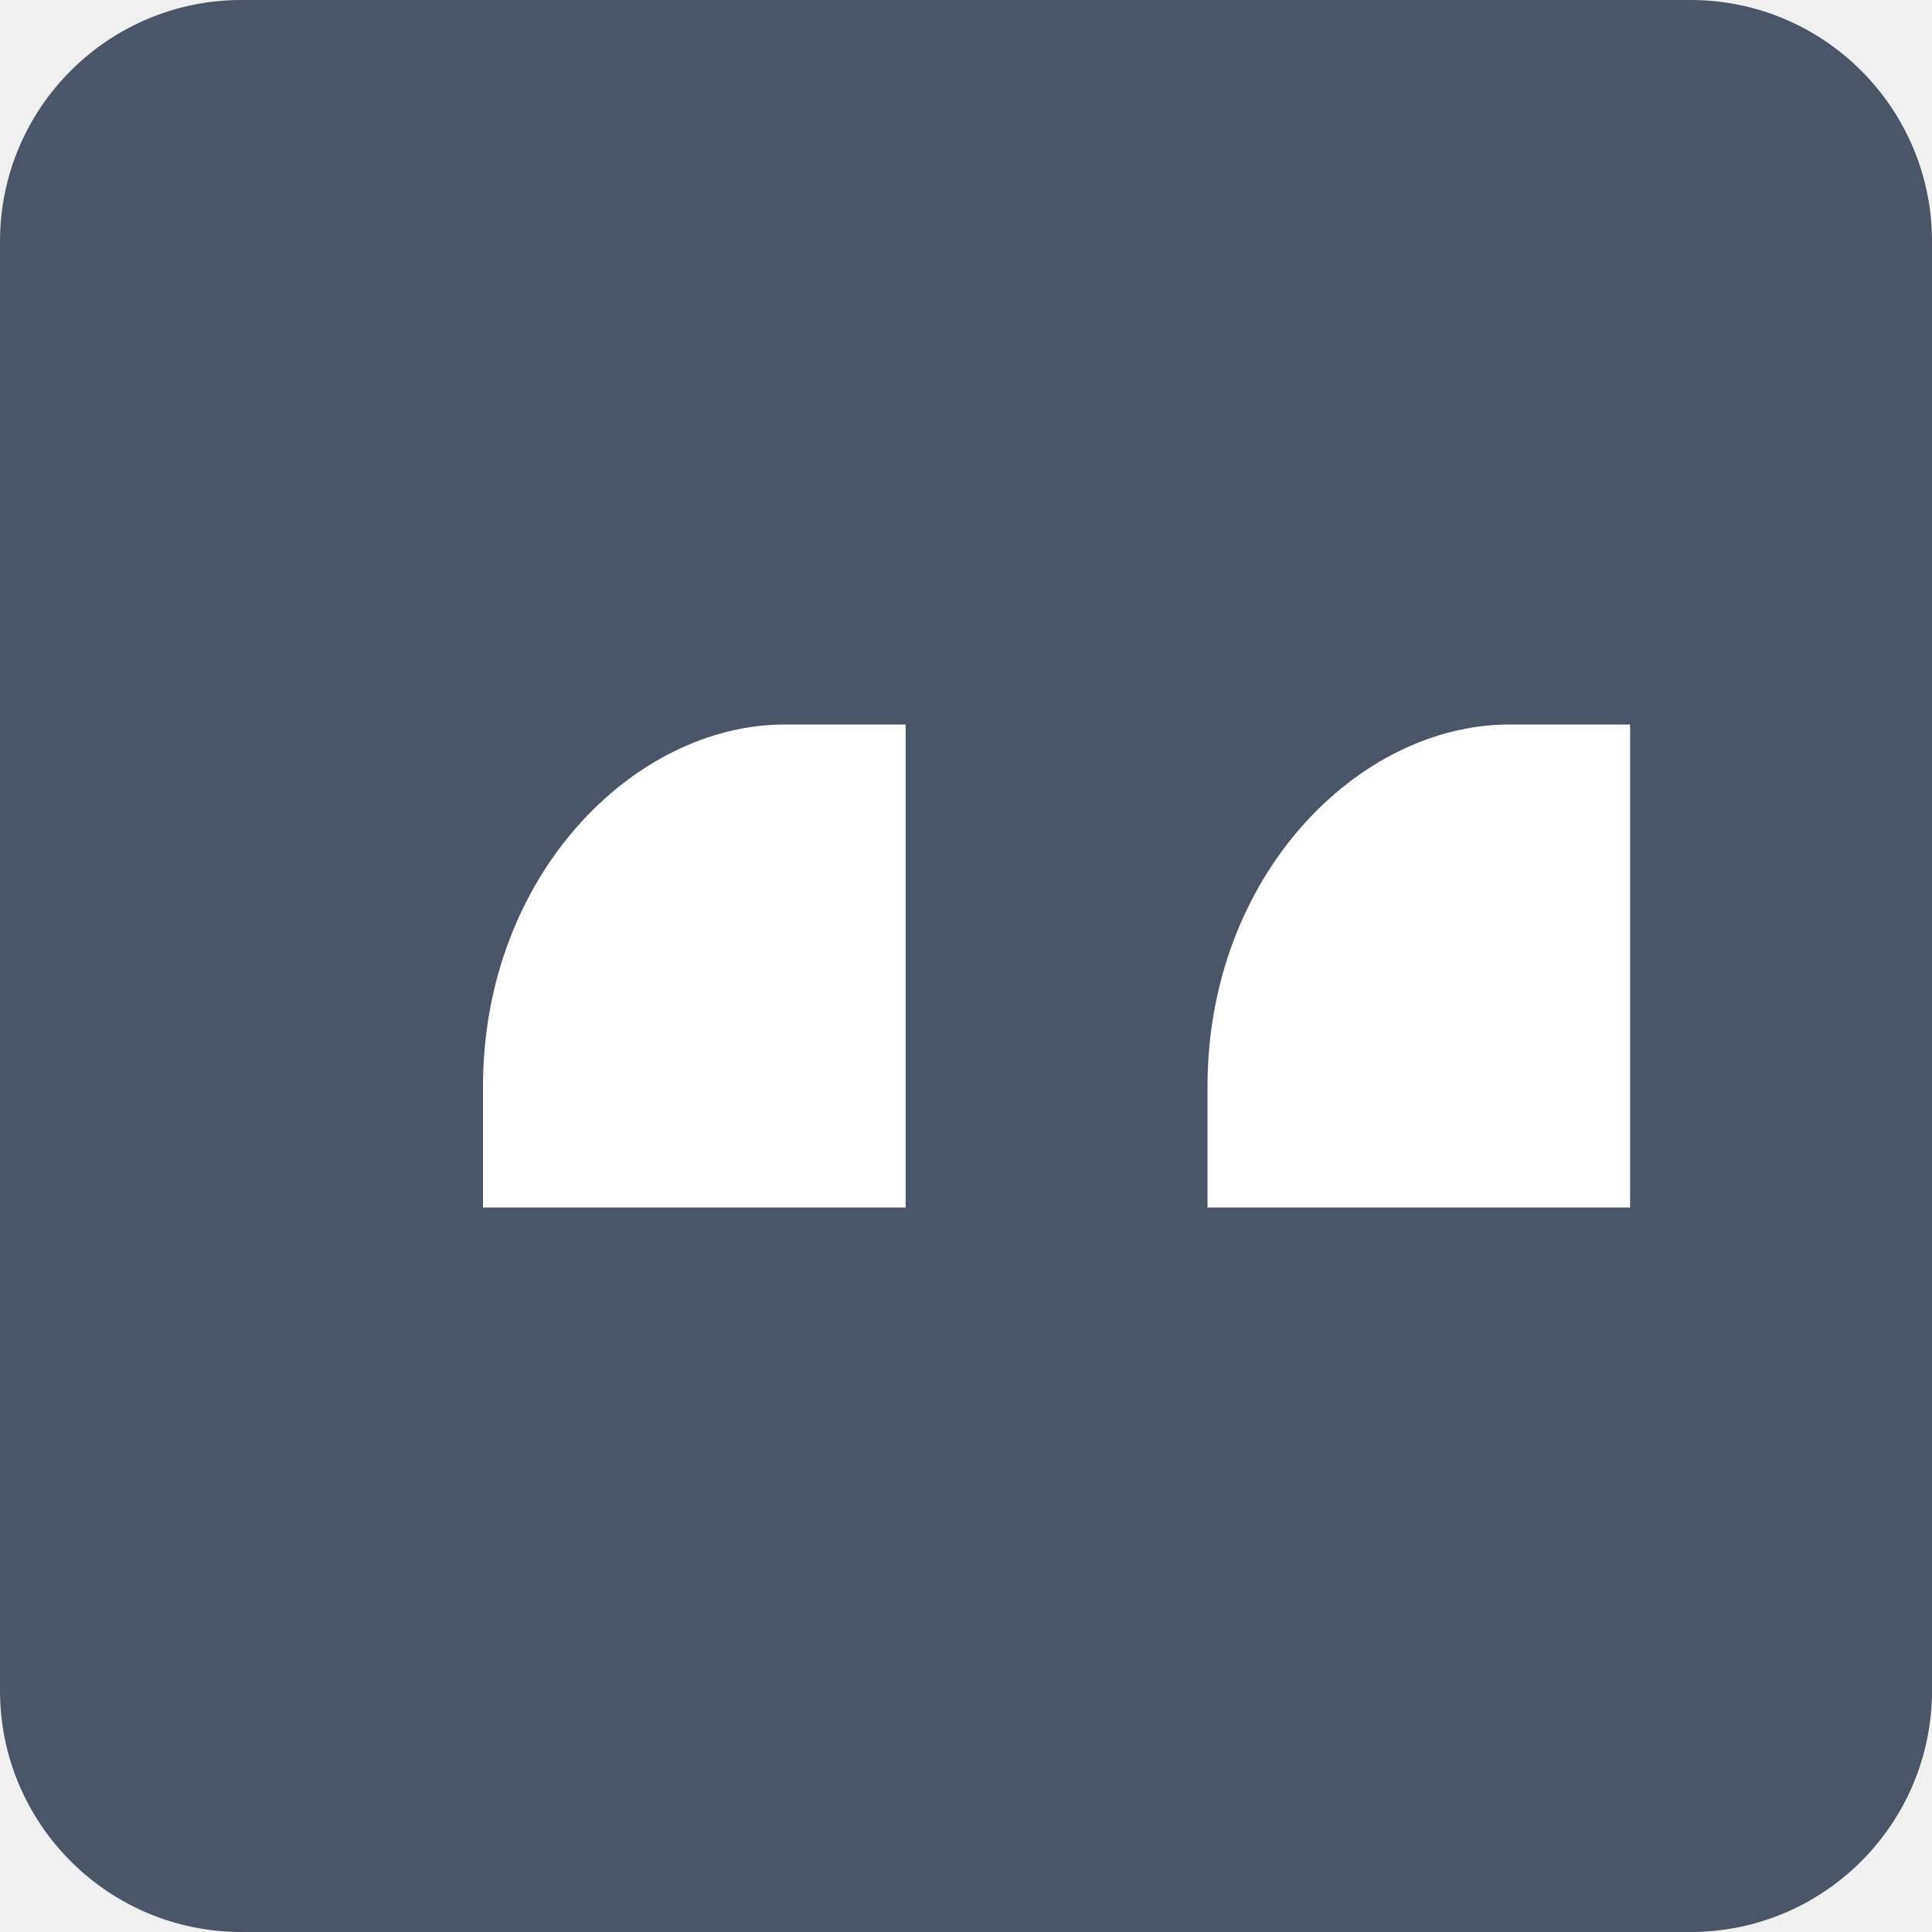
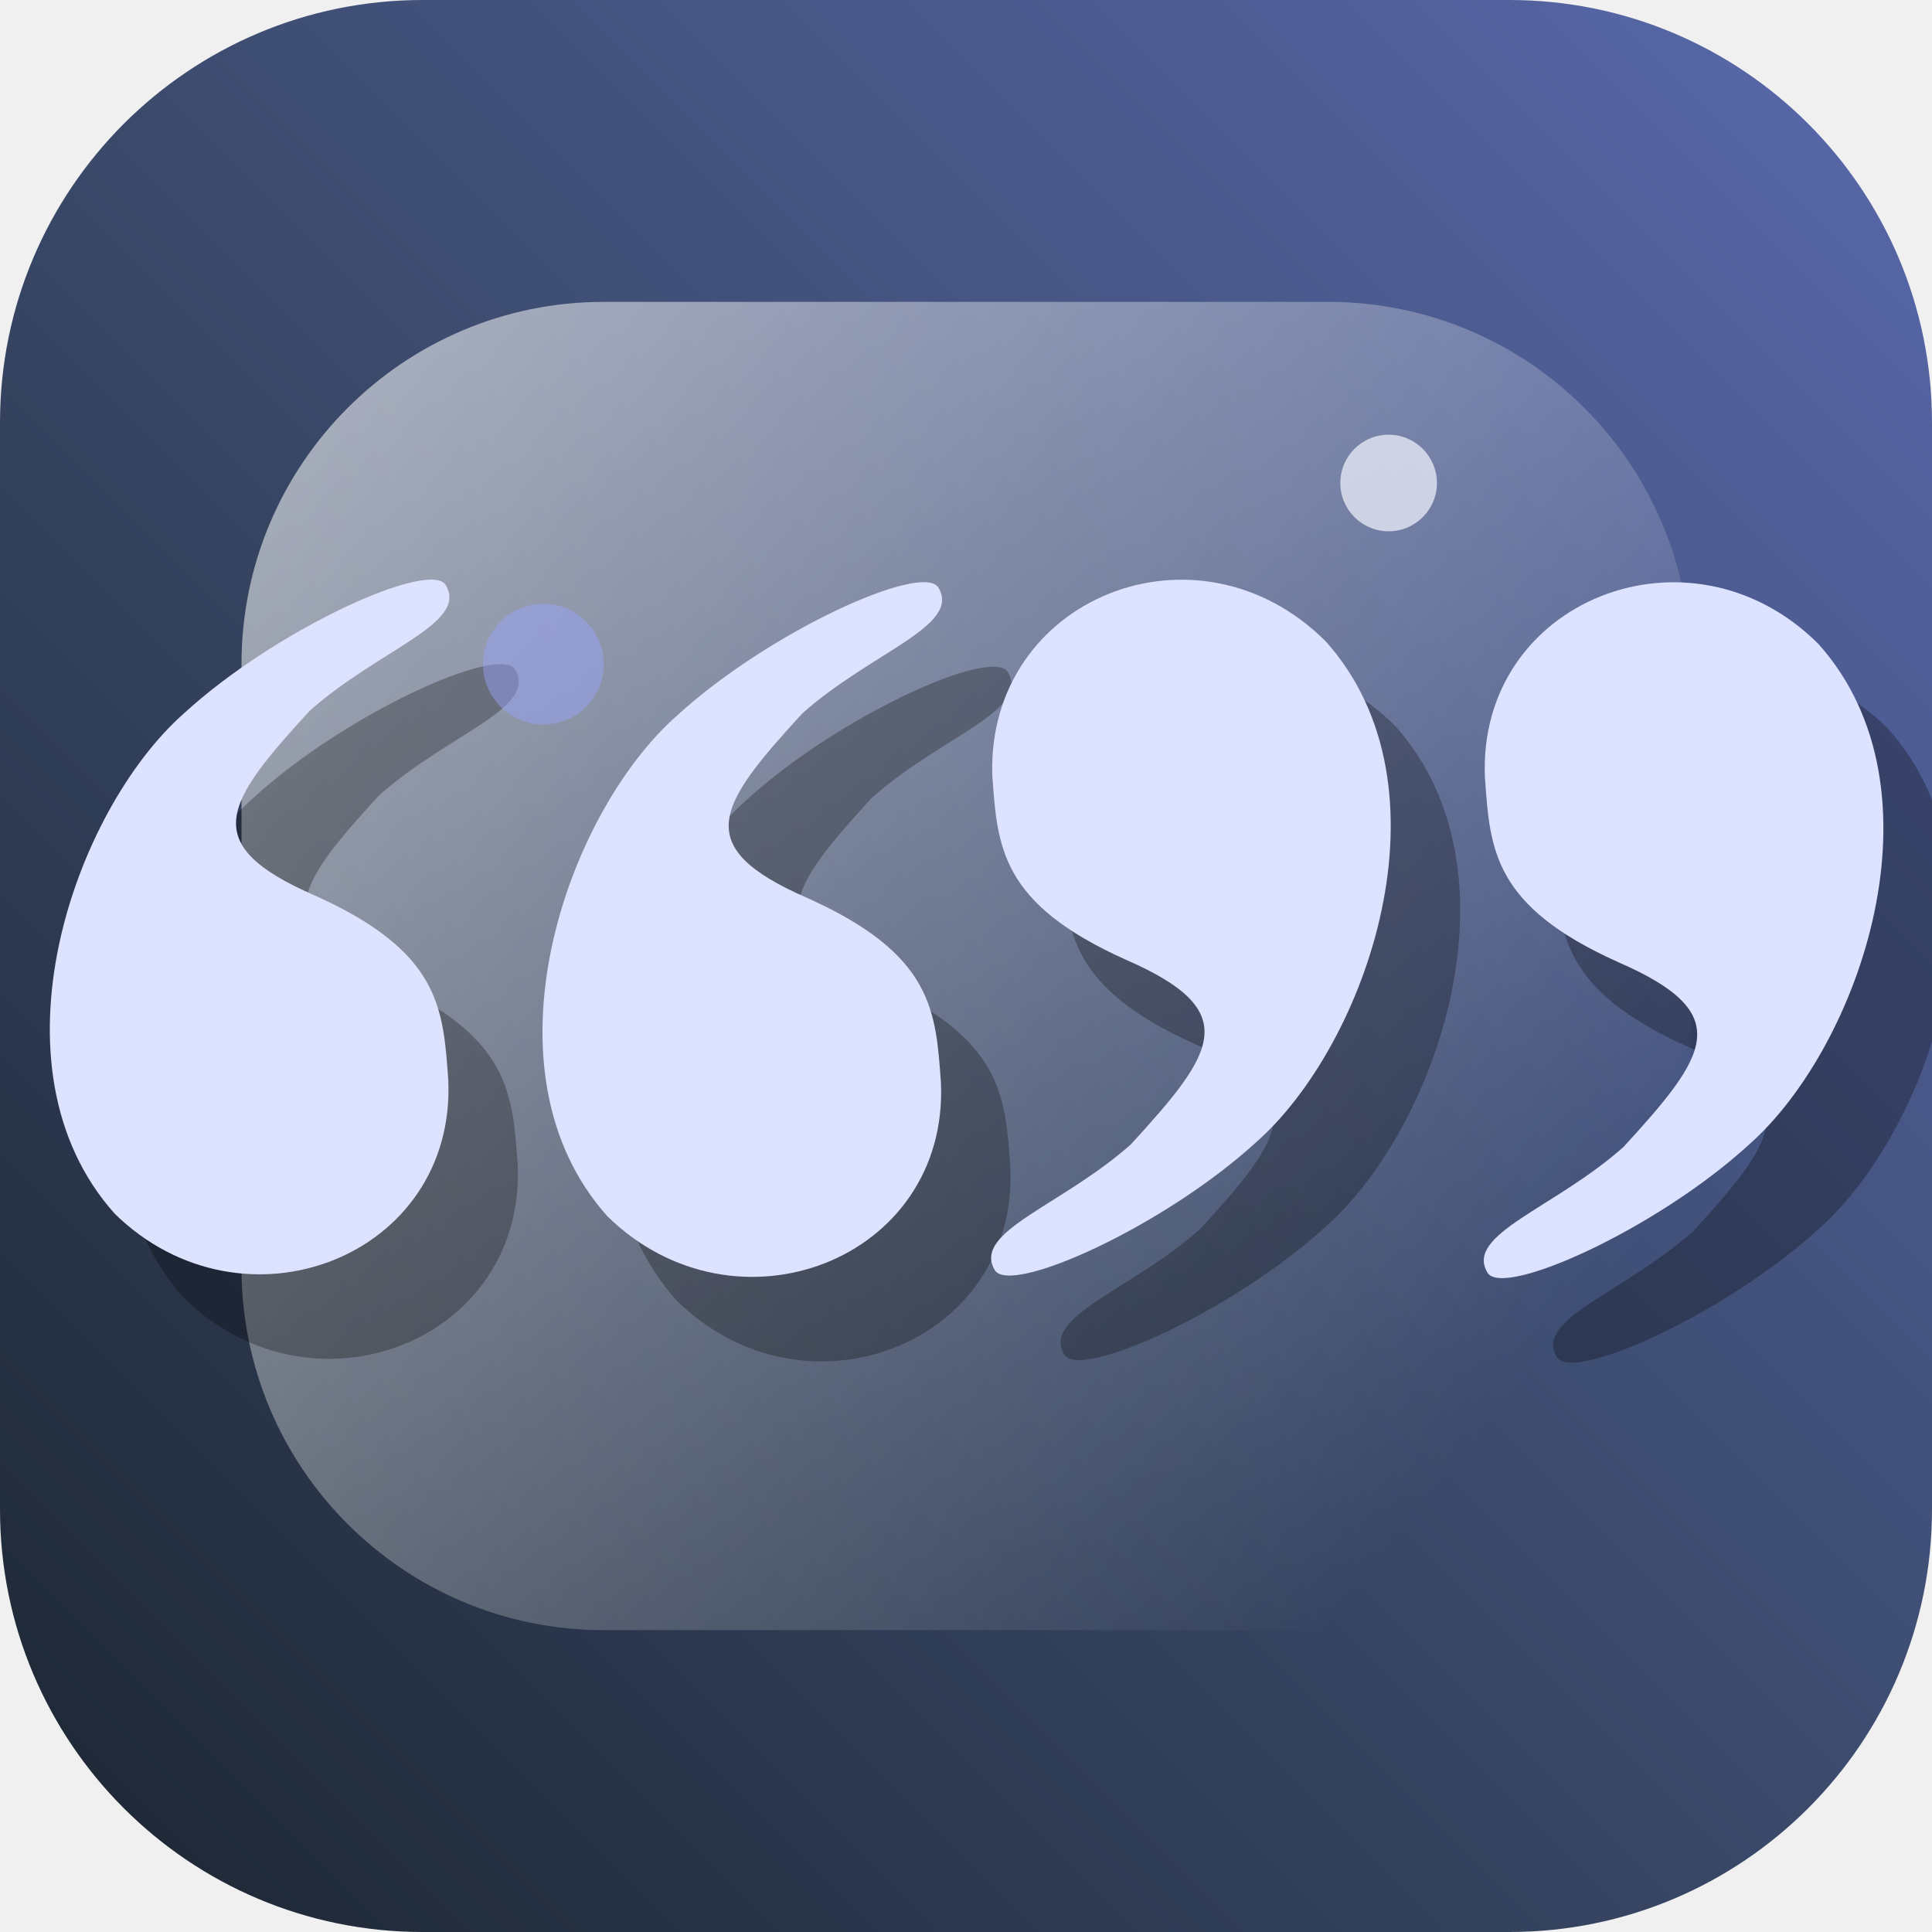
- <svg xmlns="http://www.w3.org/2000/svg" viewBox="0 0 64 64">
-   <rect width="64" height="64" rx="8" ry="8" fill="#4a5568" />
-   <path d="M20 24h10v16H16V36c0-7 5-12 10-12zm24 0h10v16H40V36c0-7 5-12 10-12z" fill="#fff" />
+ <svg xmlns="http://www.w3.org/2000/svg" viewBox="0 0 64 64" role="img" aria-labelledby="title desc">
+   <defs>
+     <linearGradient id="quoteBackground" x1="4" x2="60" y1="60" y2="4" gradientUnits="userSpaceOnUse">
+       <stop offset="0" stop-color="#1f2937" />
+       <stop offset="0.5" stop-color="#3b4a6b" />
+       <stop offset="1" stop-color="#5665a5" />
+     </linearGradient>
+     <linearGradient id="quoteHighlight" x1="12" x2="52" y1="12" y2="44" gradientUnits="userSpaceOnUse">
+       <stop offset="0" stop-color="#ffffff" stop-opacity="0.55" />
+       <stop offset="1" stop-color="#ffffff" stop-opacity="0" />
+     </linearGradient>
+   </defs>
+   <rect width="64" height="64" rx="14" ry="14" fill="url(#quoteBackground)" />
+   <rect x="8" y="10" width="48" height="44" rx="12" ry="12" fill="url(#quoteHighlight)" />
+   <g opacity="0.28" transform="translate(6.1 19.8) scale(0.85) translate(279.9 -381.5)">
+     <path d="M-260.7,408.9c-5.1-5.7-1.6-15.7,2.7-19.5c3.6-3.3,9.6-6,10.2-5c0.9,1.5-2.6,2.5-5.3,4.9c-3.3,3.6-4.4,5.2,0.2,7.2c4.9,2.2,5,4.4,5.2,7.2C-247.4,410.6-255.7,413.8-260.7,408.9z" />
+     <path d="M-279.9,408.8c-5.1-5.7-1.6-15.7,2.7-19.5c3.6-3.3,9.6-6,10.2-5c0.9,1.5-2.6,2.5-5.3,4.9c-3.3,3.6-4.4,5.2,0.2,7.2c4.9,2.2,5,4.4,5.2,7.2C-266.6,410.5-274.9,413.7-279.9,408.8z" />
+     <path d="M-213.5,386.6c5.1,5.7,1.6,15.7-2.7,19.5c-3.6,3.3-9.6,6-10.2,5c-0.9-1.5,2.6-2.5,5.3-4.9c3.3-3.6,4.4-5.2-0.2-7.2c-4.9-2.2-5-4.4-5.2-7.2C-226.8,384.9-218.5,381.6-213.5,386.6z" />
+     <path d="M-232.7,386.5c5.1,5.7,1.6,15.7-2.7,19.5c-3.6,3.3-9.6,6-10.2,5c-0.9-1.5,2.6-2.5,5.3-4.9c3.3-3.6,4.4-5.2-0.2-7.2c-4.9-2.2-5-4.4-5.2-7.2C-245.9,384.8-237.7,381.5-232.7,386.5z" />
+   </g>
+   <g transform="translate(3.8 17) scale(0.85) translate(279.9 -381.5)" fill="#dde2ff">
+     <path d="M-260.7,408.9c-5.1-5.7-1.6-15.7,2.7-19.5c3.6-3.3,9.6-6,10.2-5c0.9,1.5-2.6,2.5-5.3,4.9c-3.3,3.6-4.4,5.2,0.2,7.2c4.9,2.2,5,4.4,5.2,7.2C-247.4,410.6-255.7,413.8-260.7,408.9z" />
+     <path d="M-279.9,408.8c-5.1-5.7-1.6-15.7,2.7-19.5c3.6-3.3,9.6-6,10.2-5c0.9,1.5-2.6,2.5-5.3,4.9c-3.3,3.6-4.4,5.2,0.2,7.2c4.9,2.2,5,4.4,5.2,7.2C-266.6,410.5-274.9,413.7-279.9,408.8z" />
+     <path d="M-213.5,386.6c5.1,5.7,1.6,15.7-2.7,19.5c-3.6,3.3-9.6,6-10.2,5c-0.9-1.5,2.6-2.5,5.3-4.9c3.3-3.6,4.4-5.2-0.2-7.2c-4.9-2.2-5-4.4-5.2-7.2C-226.8,384.9-218.5,381.6-213.5,386.6z" />
+     <path d="M-232.7,386.5c5.1,5.7,1.6,15.7-2.7,19.5c-3.6,3.3-9.6,6-10.2,5c-0.9-1.5,2.6-2.5,5.3-4.9c3.3-3.6,4.4-5.2-0.2-7.2c-4.9-2.2-5-4.4-5.2-7.2C-245.9,384.8-237.7,381.5-232.7,386.5z" />
+   </g>
+   <circle cx="18" cy="22" r="2" fill="#9aa5ff" opacity="0.45" />
+   <circle cx="46" cy="16" r="1.6" fill="#f4f7ff" opacity="0.7" />
</svg>
